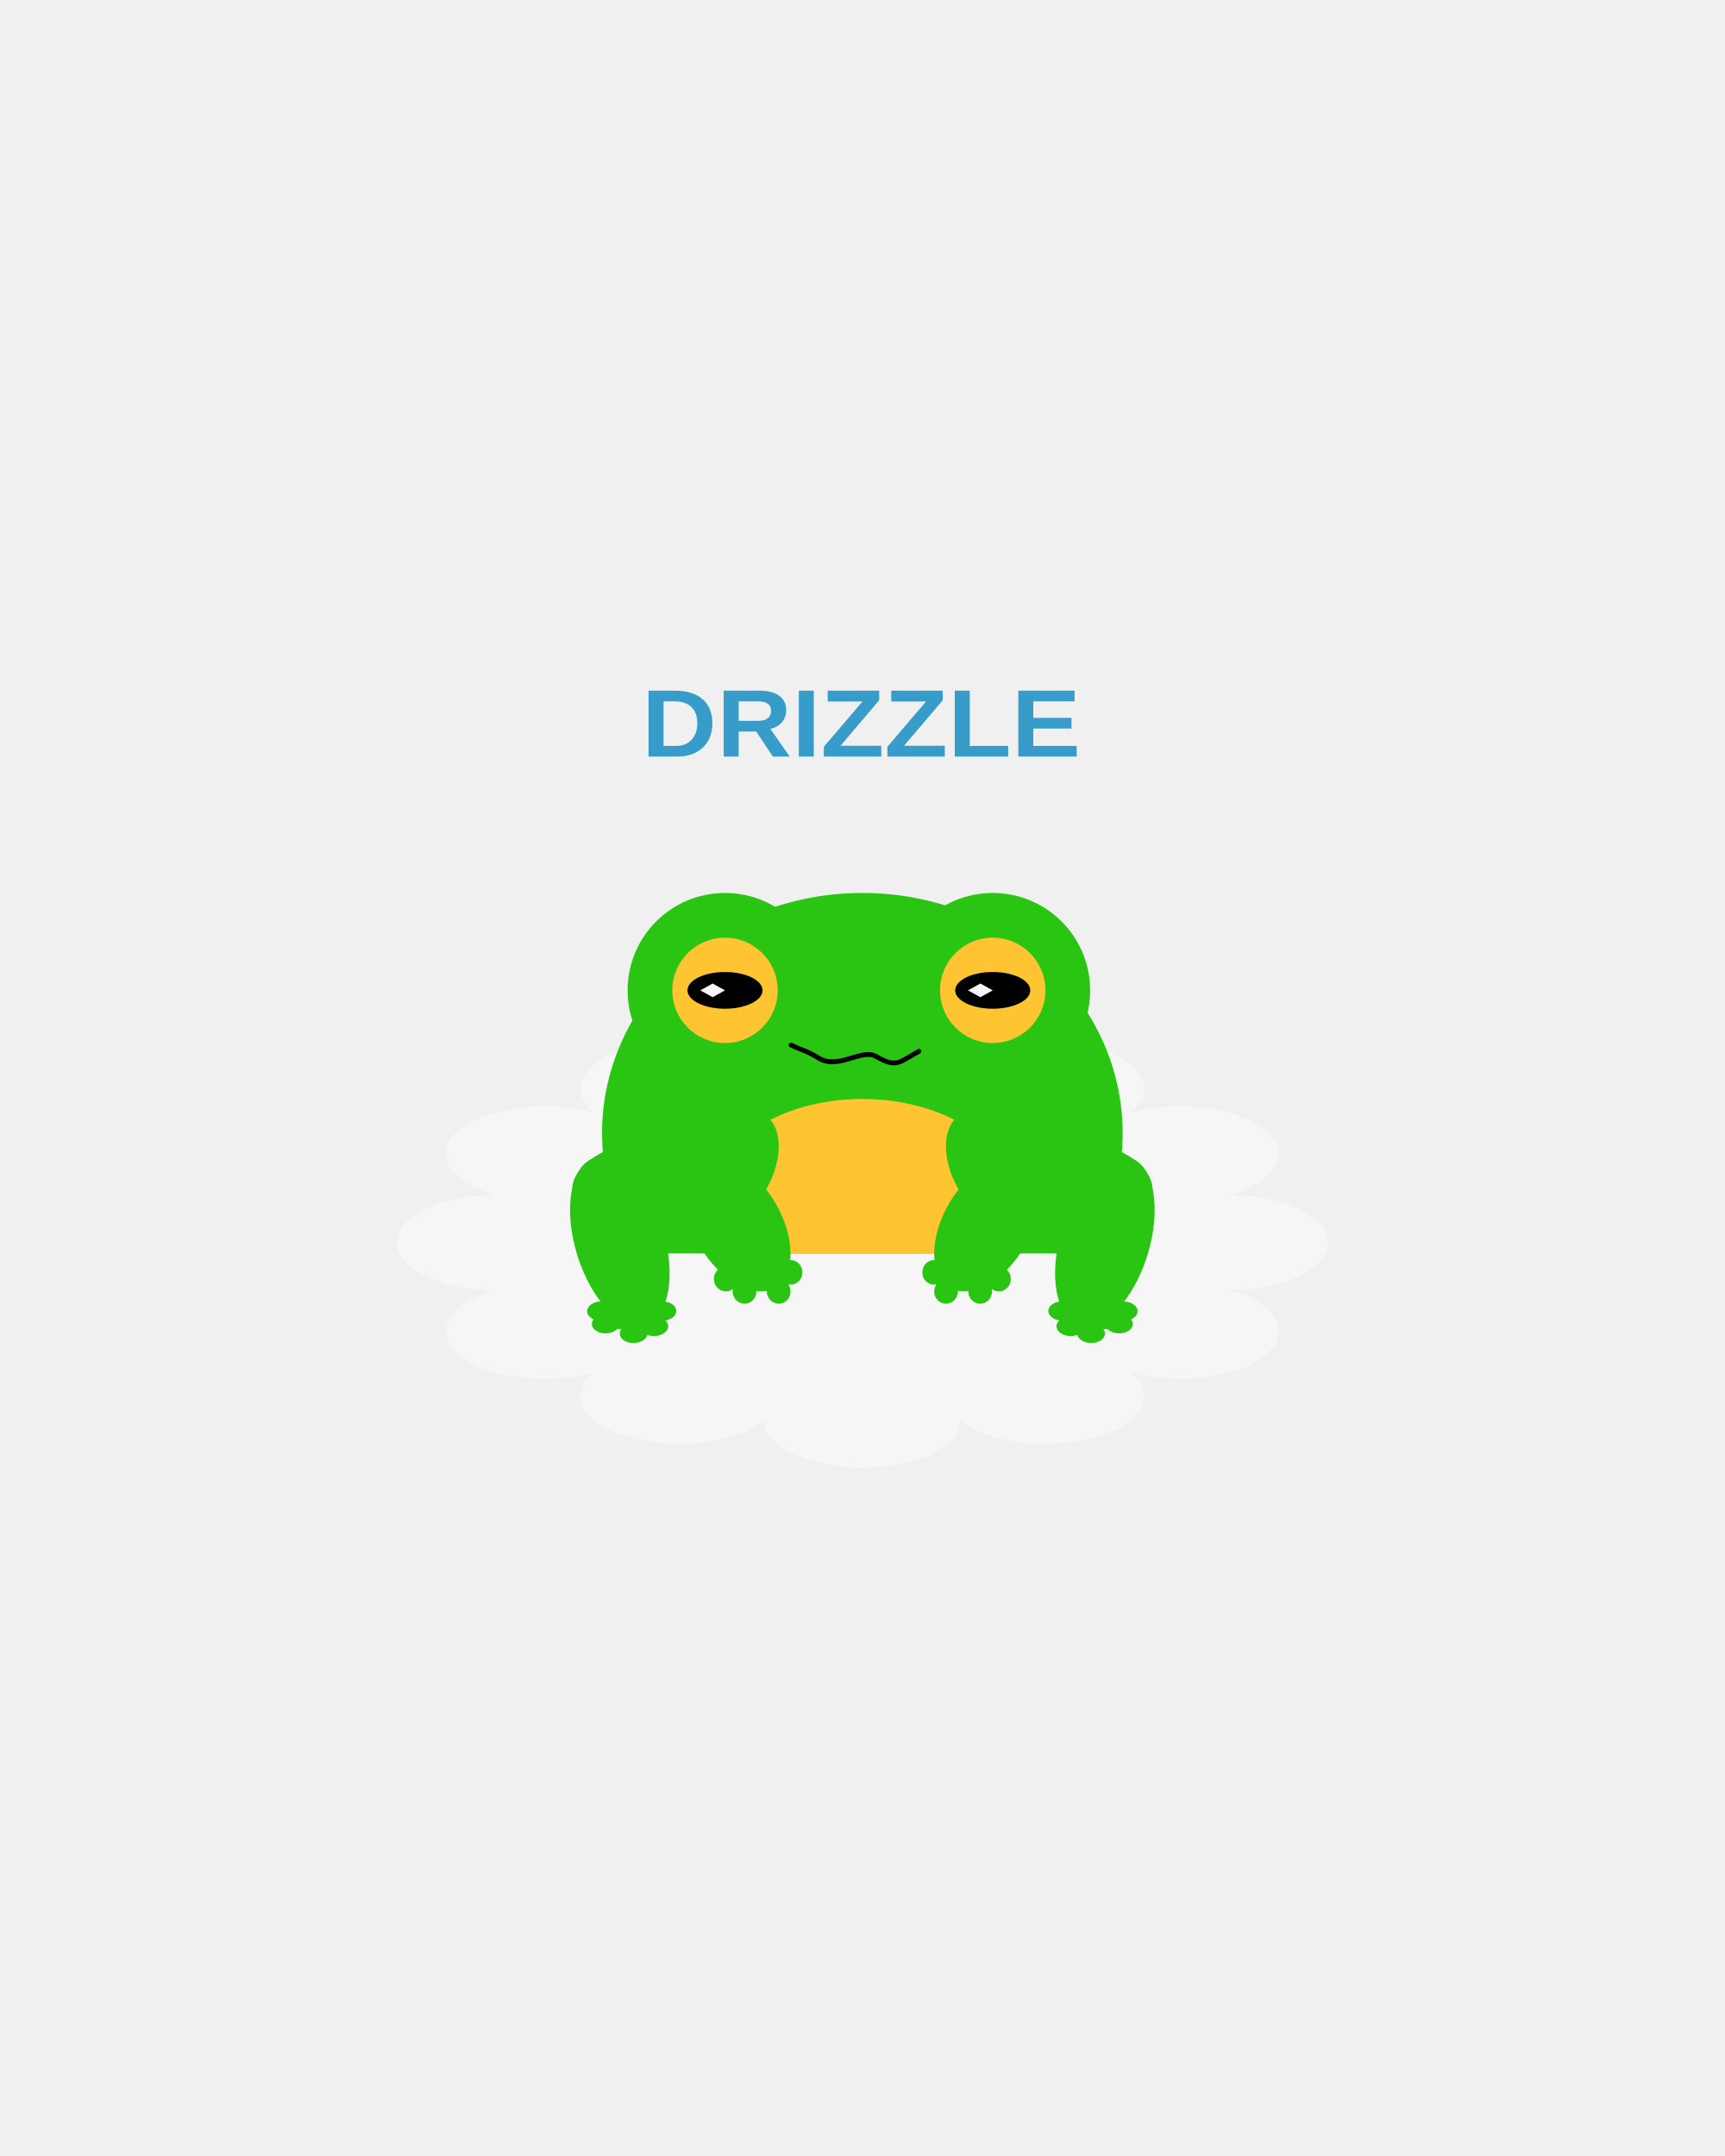
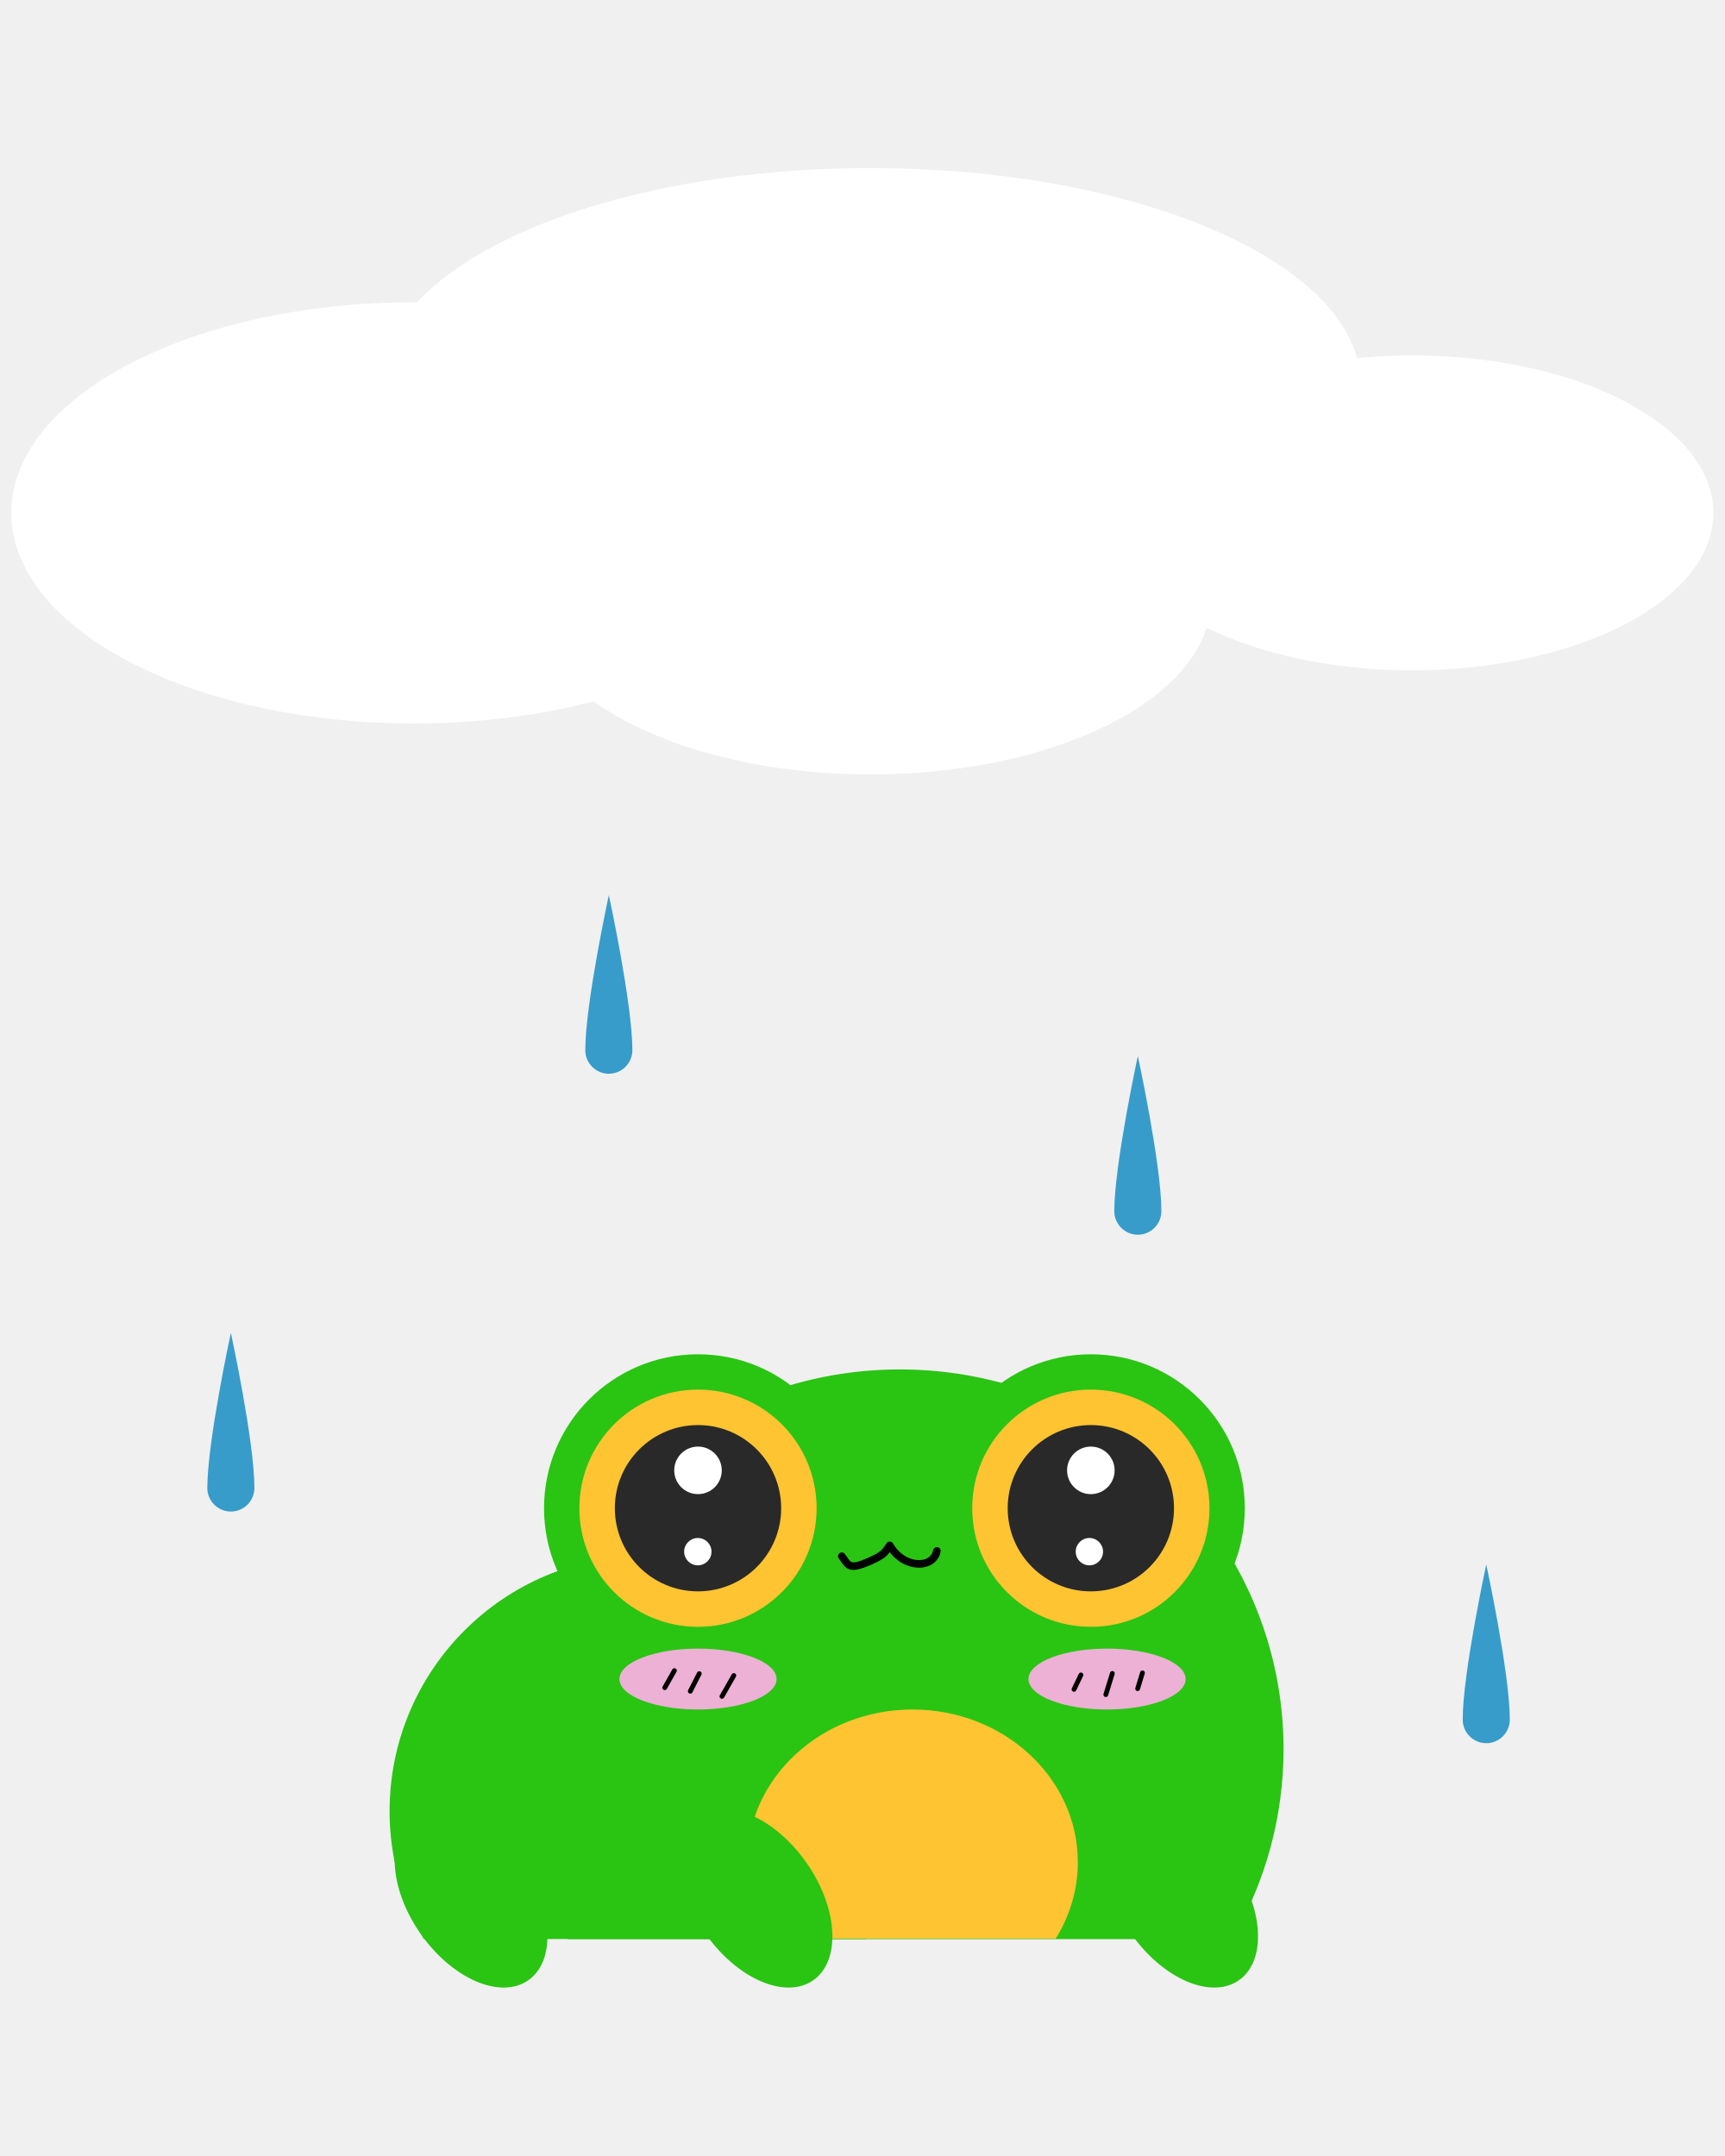
<svg xmlns="http://www.w3.org/2000/svg" width="100%" height="100%" viewBox="0 0 2250 2813" version="1.1" xml:space="preserve" style="fill-rule:evenodd;clip-rule:evenodd;stroke-linecap:round;stroke-linejoin:round;stroke-miterlimit:1.5;">
  <rect id="DRIZZLE" x="0" y="0" width="2250" height="2812.5" style="fill:none;" />
  <g id="DRIZZLE1">
    <g>
+       <path d="M1129.413,2529.875l-576.569,0c-29.217,-50.676 -44.598,-108.162 -44.598,-166.678c0,-183.984 149.16,-333.355 332.882,-333.355c183.723,0 332.882,149.371 332.882,333.355c0,58.516 -15.381,116.001 -44.598,166.678Z" style="fill:#2ac413;" />
+       <path d="M1607.442,2530.04l-866.862,0c-43.927,-75.332 -67.052,-160.786 -67.052,-247.772c0,-273.498 224.259,-495.544 500.483,-495.544c276.224,0 500.483,222.046 500.483,495.544c0,86.986 -23.125,172.44 -67.052,247.772Z" style="fill:#2ac413;" />
+       <circle cx="910.598" cy="1967.819" r="200.852" style="fill:#2ac413;" />
+       <ellipse cx="910.598" cy="2190.715" rx="102.498" ry="39.718" style="fill:#ecb1d5;" />
+       <circle cx="1423.097" cy="1967.819" r="200.852" style="fill:#2ac413;" />
+       <ellipse cx="1444.241" cy="2190.715" rx="102.498" ry="39.718" style="fill:#ecb1d5;" />
+       <circle cx="910.598" cy="1967.819" r="154.755" style="fill:#ffc432;" />
+       <circle cx="1423.097" cy="1967.819" r="154.755" style="fill:#ffc432;" />
+       <path d="M1377.248,2529.372l-373.549,0c-18.929,-30.296 -28.894,-64.663 -28.894,-99.647c0,-109.993 96.638,-199.293 215.669,-199.293c119.031,0 215.669,89.3 215.669,199.293c0,34.983 -9.965,69.35 -28.894,99.647Z" style="fill:#ffc432;" />
+       <path d="M539.836,2369.632c-36.441,25.418 -32.568,94.022 8.643,153.104c41.211,59.083 104.254,86.414 140.695,60.996c36.441,-25.418 32.568,-94.022 -8.643,-153.104c-41.211,-59.083 -104.254,-86.414 -140.695,-60.996Z" style="fill:#2ac413;" />
+       <path d="M911.597,2369.632c-36.441,25.418 -32.568,94.022 8.643,153.104c41.211,59.083 104.254,86.414 140.695,60.996c36.441,-25.418 32.568,-94.022 -8.643,-153.104c-41.211,-59.083 -104.254,-86.414 -140.695,-60.996Z" style="fill:#2ac413;" />
+       <path d="M1466.87,2369.632c-36.441,25.418 -32.568,94.022 8.643,153.104c41.211,59.083 104.254,86.414 140.695,60.996c36.441,-25.418 32.568,-94.022 -8.643,-153.104c-41.211,-59.083 -104.254,-86.414 -140.695,-60.996Z" style="fill:#2ac413;" />
+       <circle cx="1423.097" cy="1967.819" r="108.482" style="fill:#292929;" />
+       <circle cx="910.598" cy="1967.819" r="108.482" style="fill:#292929;" />
+       <circle cx="910.598" cy="1918.429" r="31.011" style="fill:#fff;" />
+       <circle cx="1423.097" cy="1918.429" r="31.011" style="fill:#fff;" />
      <g>
-         <path d="M996.664,1389.615c0,-34.249 57.505,-62.056 128.336,-62.056c70.83,0 128.336,27.806 128.336,62.056c35.415,-29.661 113.969,-39.839 175.31,-22.714c61.341,17.125 82.389,55.109 46.974,84.77c61.341,-17.125 139.895,-6.947 175.31,22.714c35.415,29.661 14.367,67.645 -46.974,84.77c70.83,0 128.336,27.806 128.336,62.056c0,34.249 -57.505,62.056 -128.336,62.056c61.341,17.125 82.389,55.109 46.974,84.77c-35.415,29.661 -113.969,39.839 -175.31,22.714c35.415,29.661 14.367,67.645 -46.974,84.77c-61.341,17.125 -139.895,6.947 -175.31,-22.714c0,34.249 -57.505,62.056 -128.336,62.056c-70.83,0 -128.336,-27.806 -128.336,-62.056c-35.415,29.661 -113.969,39.839 -175.31,22.714c-61.341,-17.125 -82.389,-55.109 -46.974,-84.77c-61.341,17.125 -139.895,6.947 -175.31,-22.714c-35.415,-29.661 -14.367,-67.645 46.974,-84.77c-70.83,0 -128.336,-27.806 -128.336,-62.056c0,-34.249 57.505,-62.056 128.336,-62.056c-61.341,-17.125 -82.389,-55.109 -46.974,-84.77c35.415,-29.661 113.969,-39.839 175.31,-22.714c-35.415,-29.661 -14.367,-67.645 46.974,-84.77c61.341,-17.125 139.895,-6.947 175.31,22.714Z" style="fill:#f6f6f6;" />
-         <path d="M1419.088,1635.392l-588.176,0c-29.805,-47.664 -45.496,-101.733 -45.496,-156.771c0,-173.048 152.162,-313.542 339.583,-313.542c187.421,0 339.583,140.493 339.583,313.542c0,55.038 -15.691,109.106 -45.496,156.771Z" style="fill:#2ac413;" />
-         <circle cx="945.833" cy="1292.163" r="127.083" style="fill:#2ac413;" />
-         <circle cx="1295.103" cy="1292.163" r="127.083" style="fill:#2ac413;" />
-         <circle cx="945.833" cy="1292.163" r="68.75" style="fill:#ffc432;" />
-         <circle cx="1295.103" cy="1292.163" r="68.75" style="fill:#ffc432;" />
-         <ellipse cx="1295.103" cy="1292.163" rx="48.958" ry="23.958" />
-         <ellipse cx="945.833" cy="1292.163" rx="48.958" ry="23.958" />
-         <path d="M1297.303,1635.392l-344.606,0c-17.462,-20.428 -26.655,-43.6 -26.655,-67.188c0,-74.164 89.15,-134.375 198.958,-134.375c109.808,0 198.958,60.211 198.958,134.375c0,23.588 -9.193,46.76 -26.655,67.187Z" style="fill:#ffc432;" />
-         <path d="M1198.715,1371.666c-27.261,15.203 -29.075,21.863 -56.037,6.607c-18.82,-10.649 -48.821,17.88 -74.442,2.362c-17.507,-10.604 -17.905,-8.456 -36.166,-17.08" style="fill:none;stroke:#000;stroke-width:6.25px;" />
-         <path d="M945.833,1292.163l-16.146,8.932l-16.146,-8.932l16.146,-8.932l16.146,8.932Z" style="fill:#f6f6f6;" />
-         <path d="M1295.103,1292.163l-16.146,8.932l-16.146,-8.932l16.146,-8.932l16.146,8.932Z" style="fill:#f6f6f6;" />
-         <path d="M891.563,1504.49c23.813,19.493 13.504,51.551 -23.007,71.544c-36.511,19.993 -85.487,20.399 -109.3,0.906c-23.813,-19.493 -13.504,-51.551 23.007,-71.544c36.511,-19.993 85.487,-20.399 109.3,-0.906Z" style="fill:#2ac413;" />
-         <path d="M780.645,1509.817c32.357,-3.682 71.147,42.652 86.568,103.404c15.421,60.752 1.672,113.064 -30.685,116.746c-32.357,3.682 -71.147,-42.652 -86.568,-103.404c-15.421,-60.752 -1.672,-113.064 30.685,-116.746Z" style="fill:#2ac413;" />
-         <path d="M881.636,1713.758c-2.691,6.724 -12.724,10.775 -22.39,9.041c-9.666,-1.734 -15.329,-8.601 -12.638,-15.325c2.691,-6.724 12.724,-10.775 22.39,-9.041c9.666,1.734 15.329,8.601 12.638,15.325Z" style="fill:#2ac413;" />
-         <path d="M807.86,1730.277c-2.691,6.724 -12.724,10.775 -22.39,9.041c-9.666,-1.734 -15.329,-8.601 -12.638,-15.325c2.691,-6.724 12.724,-10.775 22.39,-9.041c9.666,1.734 15.329,8.601 12.638,15.325Z" style="fill:#2ac413;" />
-         <path d="M871.056,1733.754c-2.691,6.724 -12.724,10.775 -22.39,9.041c-9.666,-1.734 -15.329,-8.601 -12.638,-15.325c2.691,-6.724 12.724,-10.775 22.39,-9.041c9.666,1.734 15.329,8.601 12.638,15.325Z" style="fill:#2ac413;" />
-         <path d="M844.22,1742.859c-2.691,6.724 -12.724,10.775 -22.39,9.041c-9.666,-1.734 -15.329,-8.601 -12.638,-15.325c2.691,-6.724 12.724,-10.775 22.39,-9.041c9.666,1.734 15.329,8.601 12.638,15.325Z" style="fill:#2ac413;" />
-         <path d="M801.607,1713.758c-2.691,6.724 -12.724,10.775 -22.39,9.041c-9.666,-1.734 -15.329,-8.601 -12.638,-15.325c2.691,-6.724 12.724,-10.775 22.39,-9.041c9.666,1.734 15.329,8.601 12.638,15.325Z" style="fill:#2ac413;" />
-         <path d="M820.278,1702.078c21.983,-2.365 41.547,2.862 43.661,11.667c2.114,8.805 -14.018,17.873 -36.002,20.239c-21.983,2.365 -41.547,-2.862 -43.661,-11.667c-2.114,-8.805 14.018,-17.873 36.002,-20.239Z" style="fill:#2ac413;" />
-         <path d="M1358.437,1504.49c-23.813,19.493 -13.504,51.551 23.007,71.544c36.511,19.993 85.487,20.399 109.3,0.906c23.813,-19.493 13.504,-51.551 -23.007,-71.544c-36.511,-19.993 -85.487,-20.399 -109.3,-0.906Z" style="fill:#2ac413;" />
-         <path d="M1469.355,1509.817c-32.357,-3.682 -71.147,42.652 -86.568,103.404c-15.421,60.752 -1.672,113.064 30.685,116.746c32.357,3.682 71.147,-42.652 86.568,-103.404c15.421,-60.752 1.672,-113.064 -30.685,-116.746Z" style="fill:#2ac413;" />
-         <path d="M1368.364,1713.758c2.691,6.724 12.724,10.775 22.39,9.041c9.666,-1.734 15.329,-8.601 12.638,-15.325c-2.691,-6.724 -12.724,-10.775 -22.39,-9.041c-9.666,1.734 -15.329,8.601 -12.638,15.325Z" style="fill:#2ac413;" />
-         <path d="M1442.14,1730.277c2.691,6.724 12.724,10.775 22.39,9.041c9.666,-1.734 15.329,-8.601 12.638,-15.325c-2.691,-6.724 -12.724,-10.775 -22.39,-9.041c-9.666,1.734 -15.329,8.601 -12.638,15.325Z" style="fill:#2ac413;" />
-         <path d="M1378.944,1733.754c2.691,6.724 12.724,10.775 22.39,9.041c9.666,-1.734 15.329,-8.601 12.638,-15.325c-2.691,-6.724 -12.724,-10.775 -22.39,-9.041c-9.666,1.734 -15.329,8.601 -12.638,15.325Z" style="fill:#2ac413;" />
-         <path d="M1405.78,1742.859c2.691,6.724 12.724,10.775 22.39,9.041c9.666,-1.734 15.329,-8.601 12.638,-15.325c-2.691,-6.724 -12.724,-10.775 -22.39,-9.041c-9.666,1.734 -15.329,8.601 -12.638,15.325Z" style="fill:#2ac413;" />
-         <path d="M1448.393,1713.758c2.691,6.724 12.724,10.775 22.39,9.041c9.666,-1.734 15.329,-8.601 12.638,-15.325c-2.691,-6.724 -12.724,-10.775 -22.39,-9.041c-9.666,1.734 -15.329,8.601 -12.638,15.325Z" style="fill:#2ac413;" />
-         <path d="M1429.722,1702.078c-21.983,-2.365 -41.547,2.862 -43.661,11.667c-2.114,8.805 14.018,17.873 36.002,20.239c21.983,2.365 41.547,-2.862 43.661,-11.667c2.114,-8.805 -14.018,-17.873 -36.002,-20.239Z" style="fill:#2ac413;" />
-         <path d="M996.557,1454.047c24.436,13.898 25.98,57.347 3.446,96.965c-22.534,39.619 -60.667,60.5 -85.102,46.602c-24.436,-13.898 -25.98,-57.347 -3.446,-96.965c22.534,-39.619 60.667,-60.5 85.102,-46.602Z" style="fill:#2ac413;" />
-         <path d="M913.439,1515.657c26.927,-16.011 70.671,7.792 97.624,53.121c26.953,45.329 26.975,95.13 0.048,111.141c-26.927,16.011 -70.671,-7.792 -97.624,-53.121c-26.953,-45.329 -26.975,-95.13 -0.048,-111.141Z" style="fill:#2ac413;" />
-         <path d="M1046.71,1658.397c0.943,8.834 -5.195,16.742 -13.696,17.649c-8.502,0.907 -16.17,-5.528 -17.112,-14.361c-0.943,-8.834 5.195,-16.742 13.696,-17.649c8.502,-0.907 16.17,5.528 17.112,14.361Z" style="fill:#2ac413;" />
-         <path d="M986.632,1683.247c0.943,8.834 -5.195,16.742 -13.696,17.649c-8.502,0.907 -16.17,-5.528 -17.112,-14.361c-0.943,-8.834 5.195,-16.742 13.696,-17.649c8.502,-0.907 16.17,5.528 17.112,14.361Z" style="fill:#2ac413;" />
-         <path d="M1031.211,1683.247c0.943,8.834 -5.195,16.742 -13.696,17.649c-8.502,0.907 -16.17,-5.528 -17.112,-14.361c-0.943,-8.834 5.195,-16.742 13.696,-17.649c8.502,-0.907 16.17,5.528 17.112,14.361Z" style="fill:#2ac413;" />
-         <path d="M962.18,1667.158c0.943,8.834 -5.195,16.742 -13.696,17.649c-8.502,0.907 -16.17,-5.528 -17.112,-14.361c-0.943,-8.834 5.195,-16.742 13.696,-17.649c8.502,-0.907 16.17,5.528 17.112,14.361Z" style="fill:#2ac413;" />
-         <path d="M1253.443,1454.047c-24.436,13.898 -25.98,57.347 -3.446,96.965c22.534,39.619 60.667,60.5 85.102,46.602c24.436,-13.898 25.98,-57.347 3.446,-96.965c-22.534,-39.619 -60.667,-60.5 -85.102,-46.602Z" style="fill:#2ac413;" />
-         <path d="M1336.561,1515.657c-26.927,-16.011 -70.671,7.792 -97.624,53.121c-26.953,45.329 -26.975,95.13 -0.048,111.141c26.927,16.011 70.671,-7.792 97.624,-53.121c26.953,-45.329 26.975,-95.13 0.048,-111.141Z" style="fill:#2ac413;" />
-         <path d="M1203.29,1658.397c-0.943,8.834 5.195,16.742 13.696,17.649c8.502,0.907 16.17,-5.528 17.112,-14.361c0.943,-8.834 -5.195,-16.742 -13.696,-17.649c-8.502,-0.907 -16.17,5.528 -17.112,14.361Z" style="fill:#2ac413;" />
-         <path d="M1263.368,1683.247c-0.943,8.834 5.195,16.742 13.696,17.649c8.502,0.907 16.17,-5.528 17.112,-14.361c0.943,-8.834 -5.195,-16.742 -13.696,-17.649c-8.502,-0.907 -16.17,5.528 -17.112,14.361Z" style="fill:#2ac413;" />
-         <path d="M1218.789,1683.247c-0.943,8.834 5.195,16.742 13.696,17.649c8.502,0.907 16.17,-5.528 17.112,-14.361c0.943,-8.834 -5.195,-16.742 -13.696,-17.649c-8.502,-0.907 -16.17,5.528 -17.112,14.361Z" style="fill:#2ac413;" />
-         <path d="M1287.82,1667.158c-0.943,8.834 5.195,16.742 13.696,17.649c8.502,0.907 16.17,-5.528 17.112,-14.361c0.943,-8.834 -5.195,-16.742 -13.696,-17.649c-8.502,-0.907 -16.17,5.528 -17.112,14.361Z" style="fill:#2ac413;" />
+         <path d="M879.803,2179.707l-12.575,22.248" style="fill:none;stroke:#000;stroke-width:6.25px;" />
+         <path d="M912.236,2183.644l-11.706,22.956" style="fill:none;stroke:#000;stroke-width:6.25px;" />
+         <path d="M957.343,2186.135l-15.502,27.201" style="fill:none;stroke:#000;stroke-width:6.25px;" />
+         <path d="M1410.17,2185.316l-9.025,18.846" style="fill:none;stroke:#000;stroke-width:6.25px;" />
+         <path d="M1451.133,2183.385l-8.506,27.63" style="fill:none;stroke:#000;stroke-width:6.25px;" />
+         <path d="M1490.418,2182.639l-6.263,20.573" style="fill:none;stroke:#000;stroke-width:6.25px;" />
      </g>
-       <g transform="matrix(1,0,0,0.921167,0,85.80238)">
-         <g transform="matrix(135.6974,0,0,135.6974,1409.912,978.4485)" />
-         <text x="837.041px" y="978.448px" style="font-family:'Arial-BoldMT', 'Arial', sans-serif;font-weight:700;font-size:135.697px;fill:#379cca;">DRIZZLE</text>
+       <path d="M1094.221,2033.325c-1.598,-2.208 -1.103,-5.299 1.105,-6.897c2.208,-1.598 5.299,-1.103 6.897,1.105c2.198,3.036 3.861,5.672 5.527,7.737c1.075,1.332 2.062,2.406 3.471,2.906c1.555,0.552 3.479,0.418 6.15,-0.176c3.63,-0.808 8.264,-2.497 14.426,-5.173c20.685,-8.981 19.624,-12.55 24.965,-19.578c1.001,-1.318 2.596,-2.046 4.248,-1.941c1.652,0.106 3.141,1.032 3.966,2.467c9.57,16.643 25.792,23.401 38.177,21.431c7.159,-1.138 12.929,-5.361 14.233,-12.56c0.486,-2.682 3.058,-4.466 5.74,-3.98c2.682,0.486 4.466,3.058 3.98,5.74c-2.088,11.531 -10.935,18.732 -22.401,20.555c-13.853,2.203 -31.813,-3.777 -44.064,-19.882c-3.333,4.933 -7.358,9.187 -24.909,16.808c-14.96,6.496 -22.683,7.419 -27.815,5.597c-2.548,-0.904 -4.649,-2.43 -6.615,-4.568c-2.184,-2.374 -4.234,-5.659 -7.08,-9.592Z" />
+       <path d="M774.538,915.127c-70.575,18.448 -150.179,28.83 -234.382,28.83c-289.978,0 -525.404,-123.125 -525.404,-274.781c0,-151.656 235.426,-274.781 525.404,-274.781c1.308,-0 2.614,0.003 3.919,0.008c95.542,-102.71 324.582,-175.122 591.657,-175.122c326.646,0 596.397,108.317 634.604,247.905c23.369,-2.27 47.461,-3.457 72.079,-3.457c216.81,0 392.833,92.058 392.833,205.447c0,113.39 -176.023,205.447 -392.833,205.447c-103.803,0 -198.256,-21.102 -268.519,-55.544c-33.572,108.367 -217.094,191.321 -438.164,191.321c-148.864,0 -280.702,-37.614 -361.194,-95.274Z" style="fill:#fff;" />
+       <path d="M301.184,1739.03c0,0 30.717,141.672 30.717,202.389c0,16.953 -13.764,30.717 -30.717,30.717c-16.953,0 -30.717,-13.764 -30.717,-30.717c0,-60.717 30.717,-202.389 30.717,-202.389Z" style="fill:#379cca;" />
+       <path d="M794.272,1167.818c0,0 30.717,141.672 30.717,202.389c0,16.953 -13.764,30.717 -30.717,30.717c-16.953,0 -30.717,-13.764 -30.717,-30.717c0,-60.717 30.717,-202.389 30.717,-202.389Z" style="fill:#379cca;" />
+       <path d="M1938.935,2041.282c0,0 30.717,141.672 30.717,202.389c0,16.953 -13.764,30.717 -30.717,30.717c-16.953,0 -30.717,-13.764 -30.717,-30.717c0,-60.717 30.717,-202.389 30.717,-202.389Z" style="fill:#379cca;" />
+       <path d="M1484.399,1377.867c0,0 30.717,141.672 30.717,202.389c0,16.953 -13.764,30.717 -30.717,30.717c-16.953,0 -30.717,-13.764 -30.717,-30.717c0,-60.717 30.717,-202.389 30.717,-202.389Z" style="fill:#379cca;" />
+       <g>
+         <circle cx="910.359" cy="2024.503" r="17.841" style="fill:#fff;" />
+         <circle cx="1421.18" cy="2024.503" r="17.841" style="fill:#fff;" />
      </g>
    </g>
  </g>
</svg>
